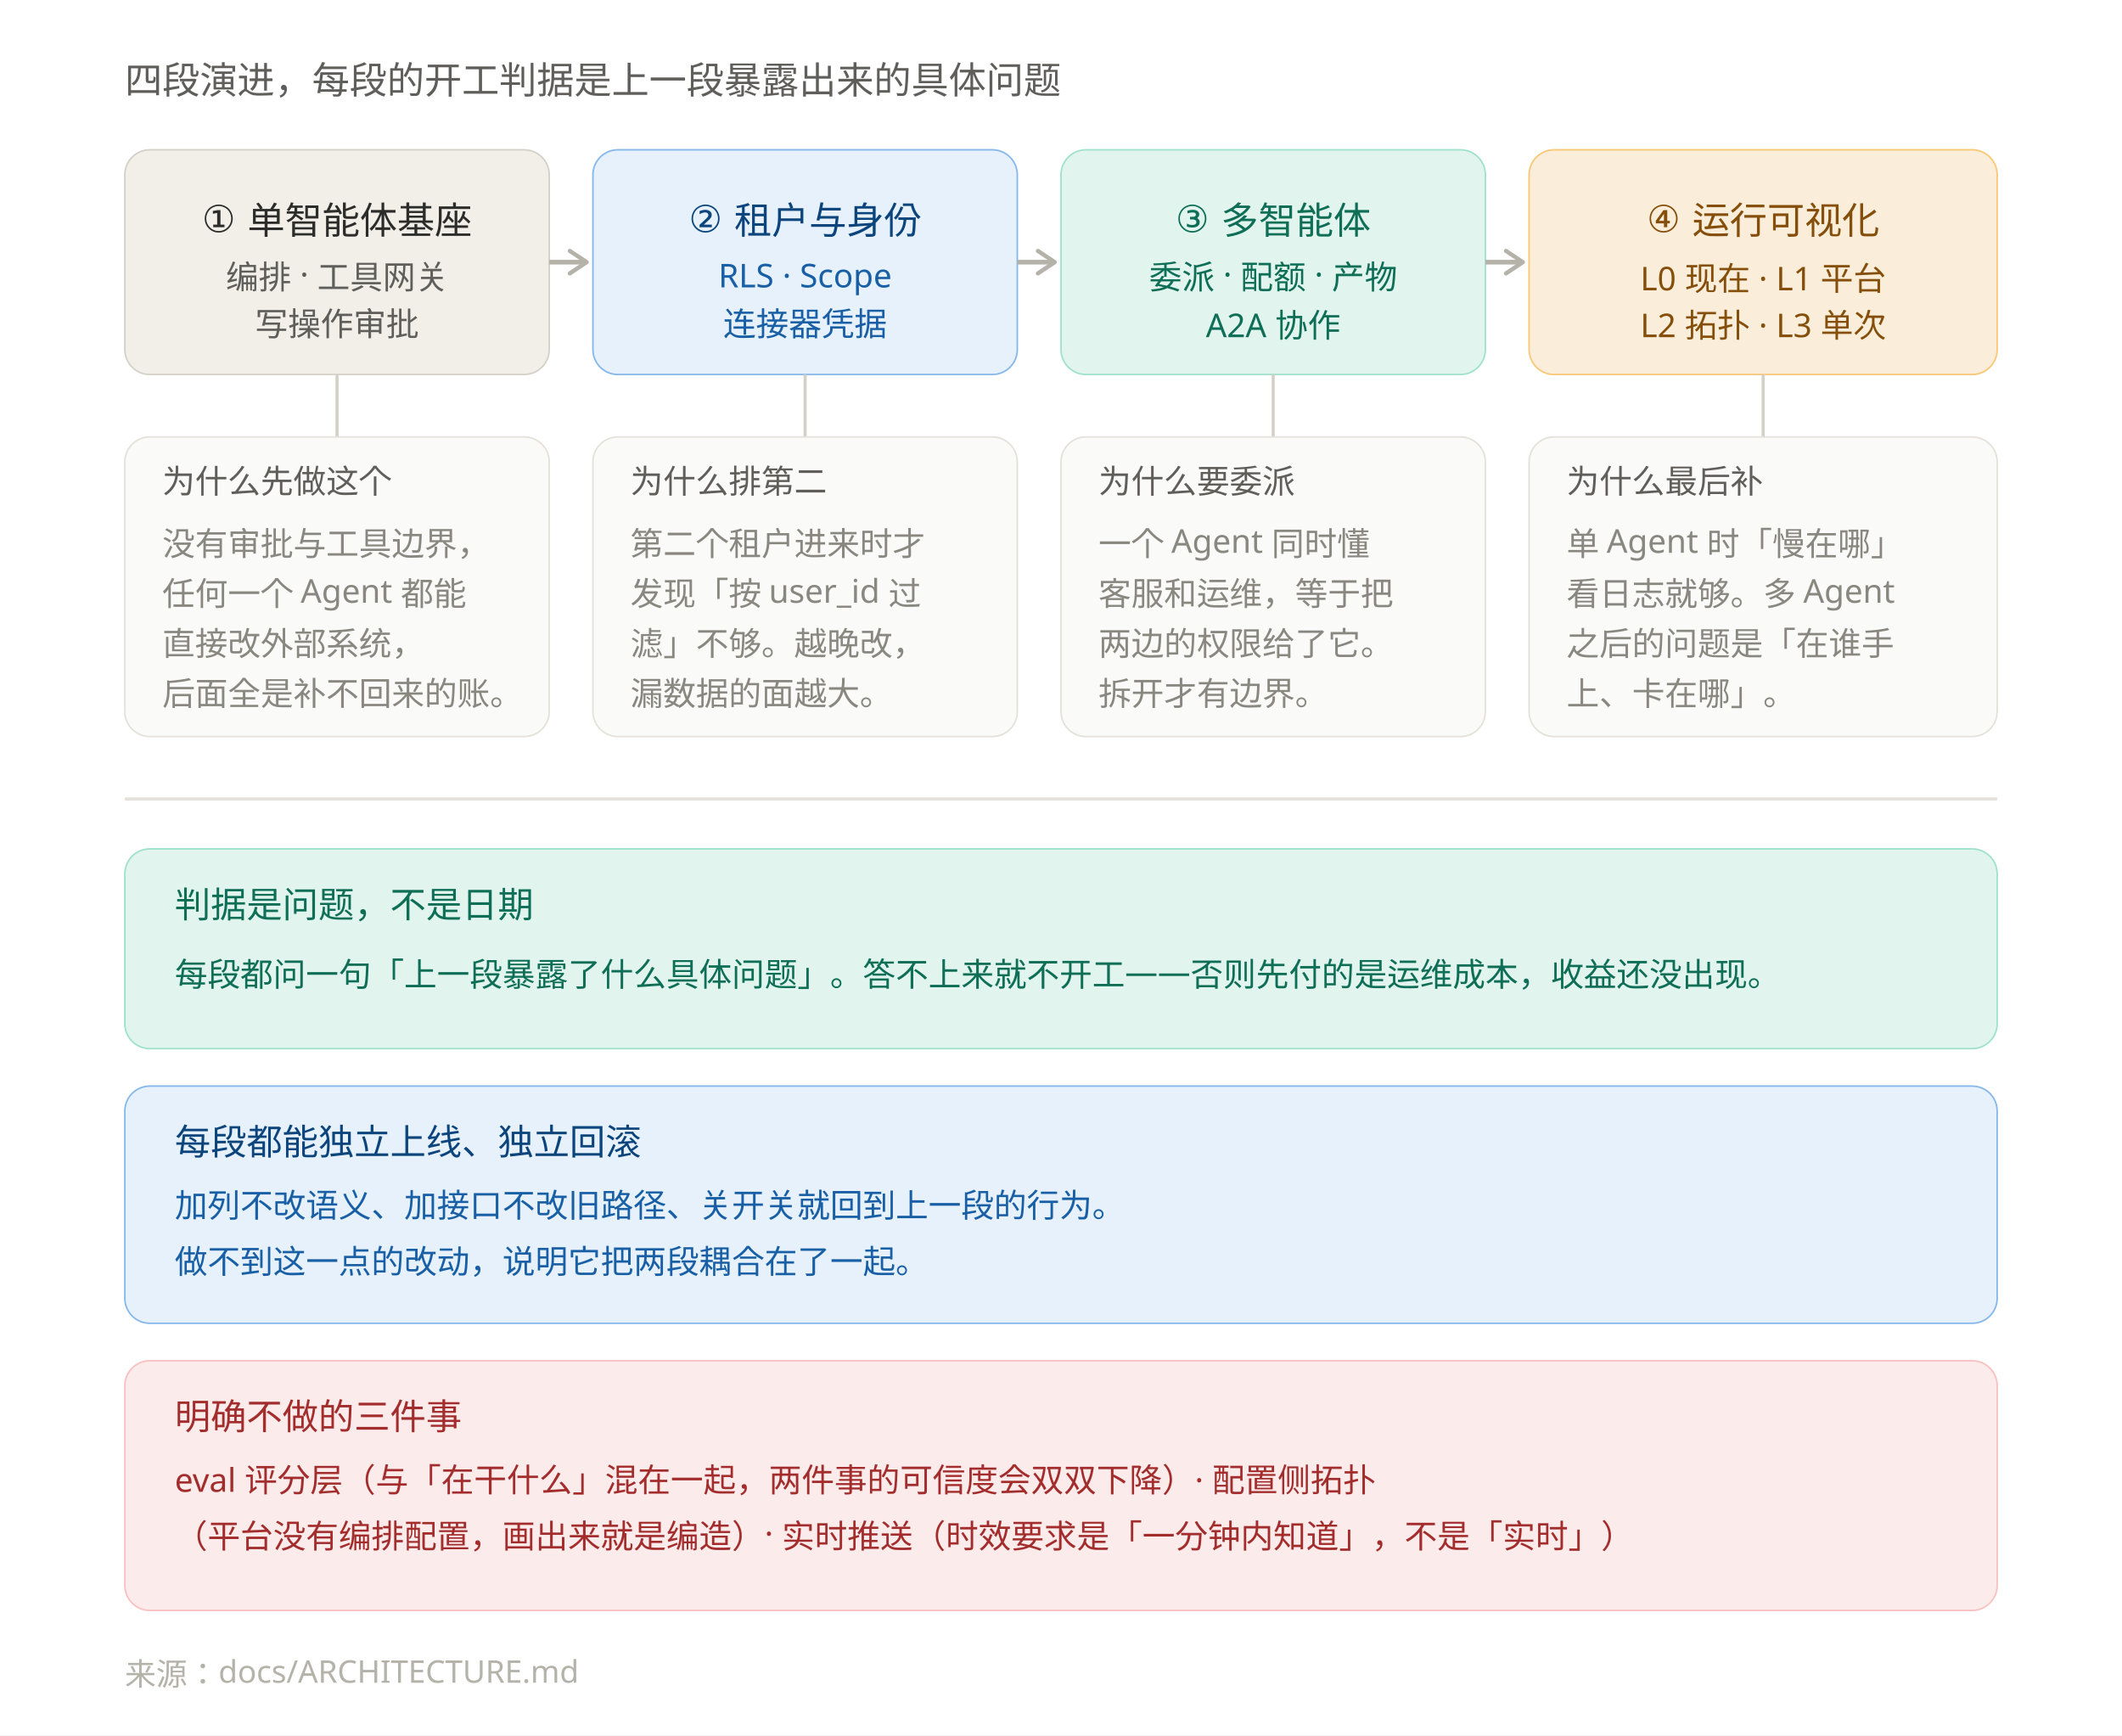
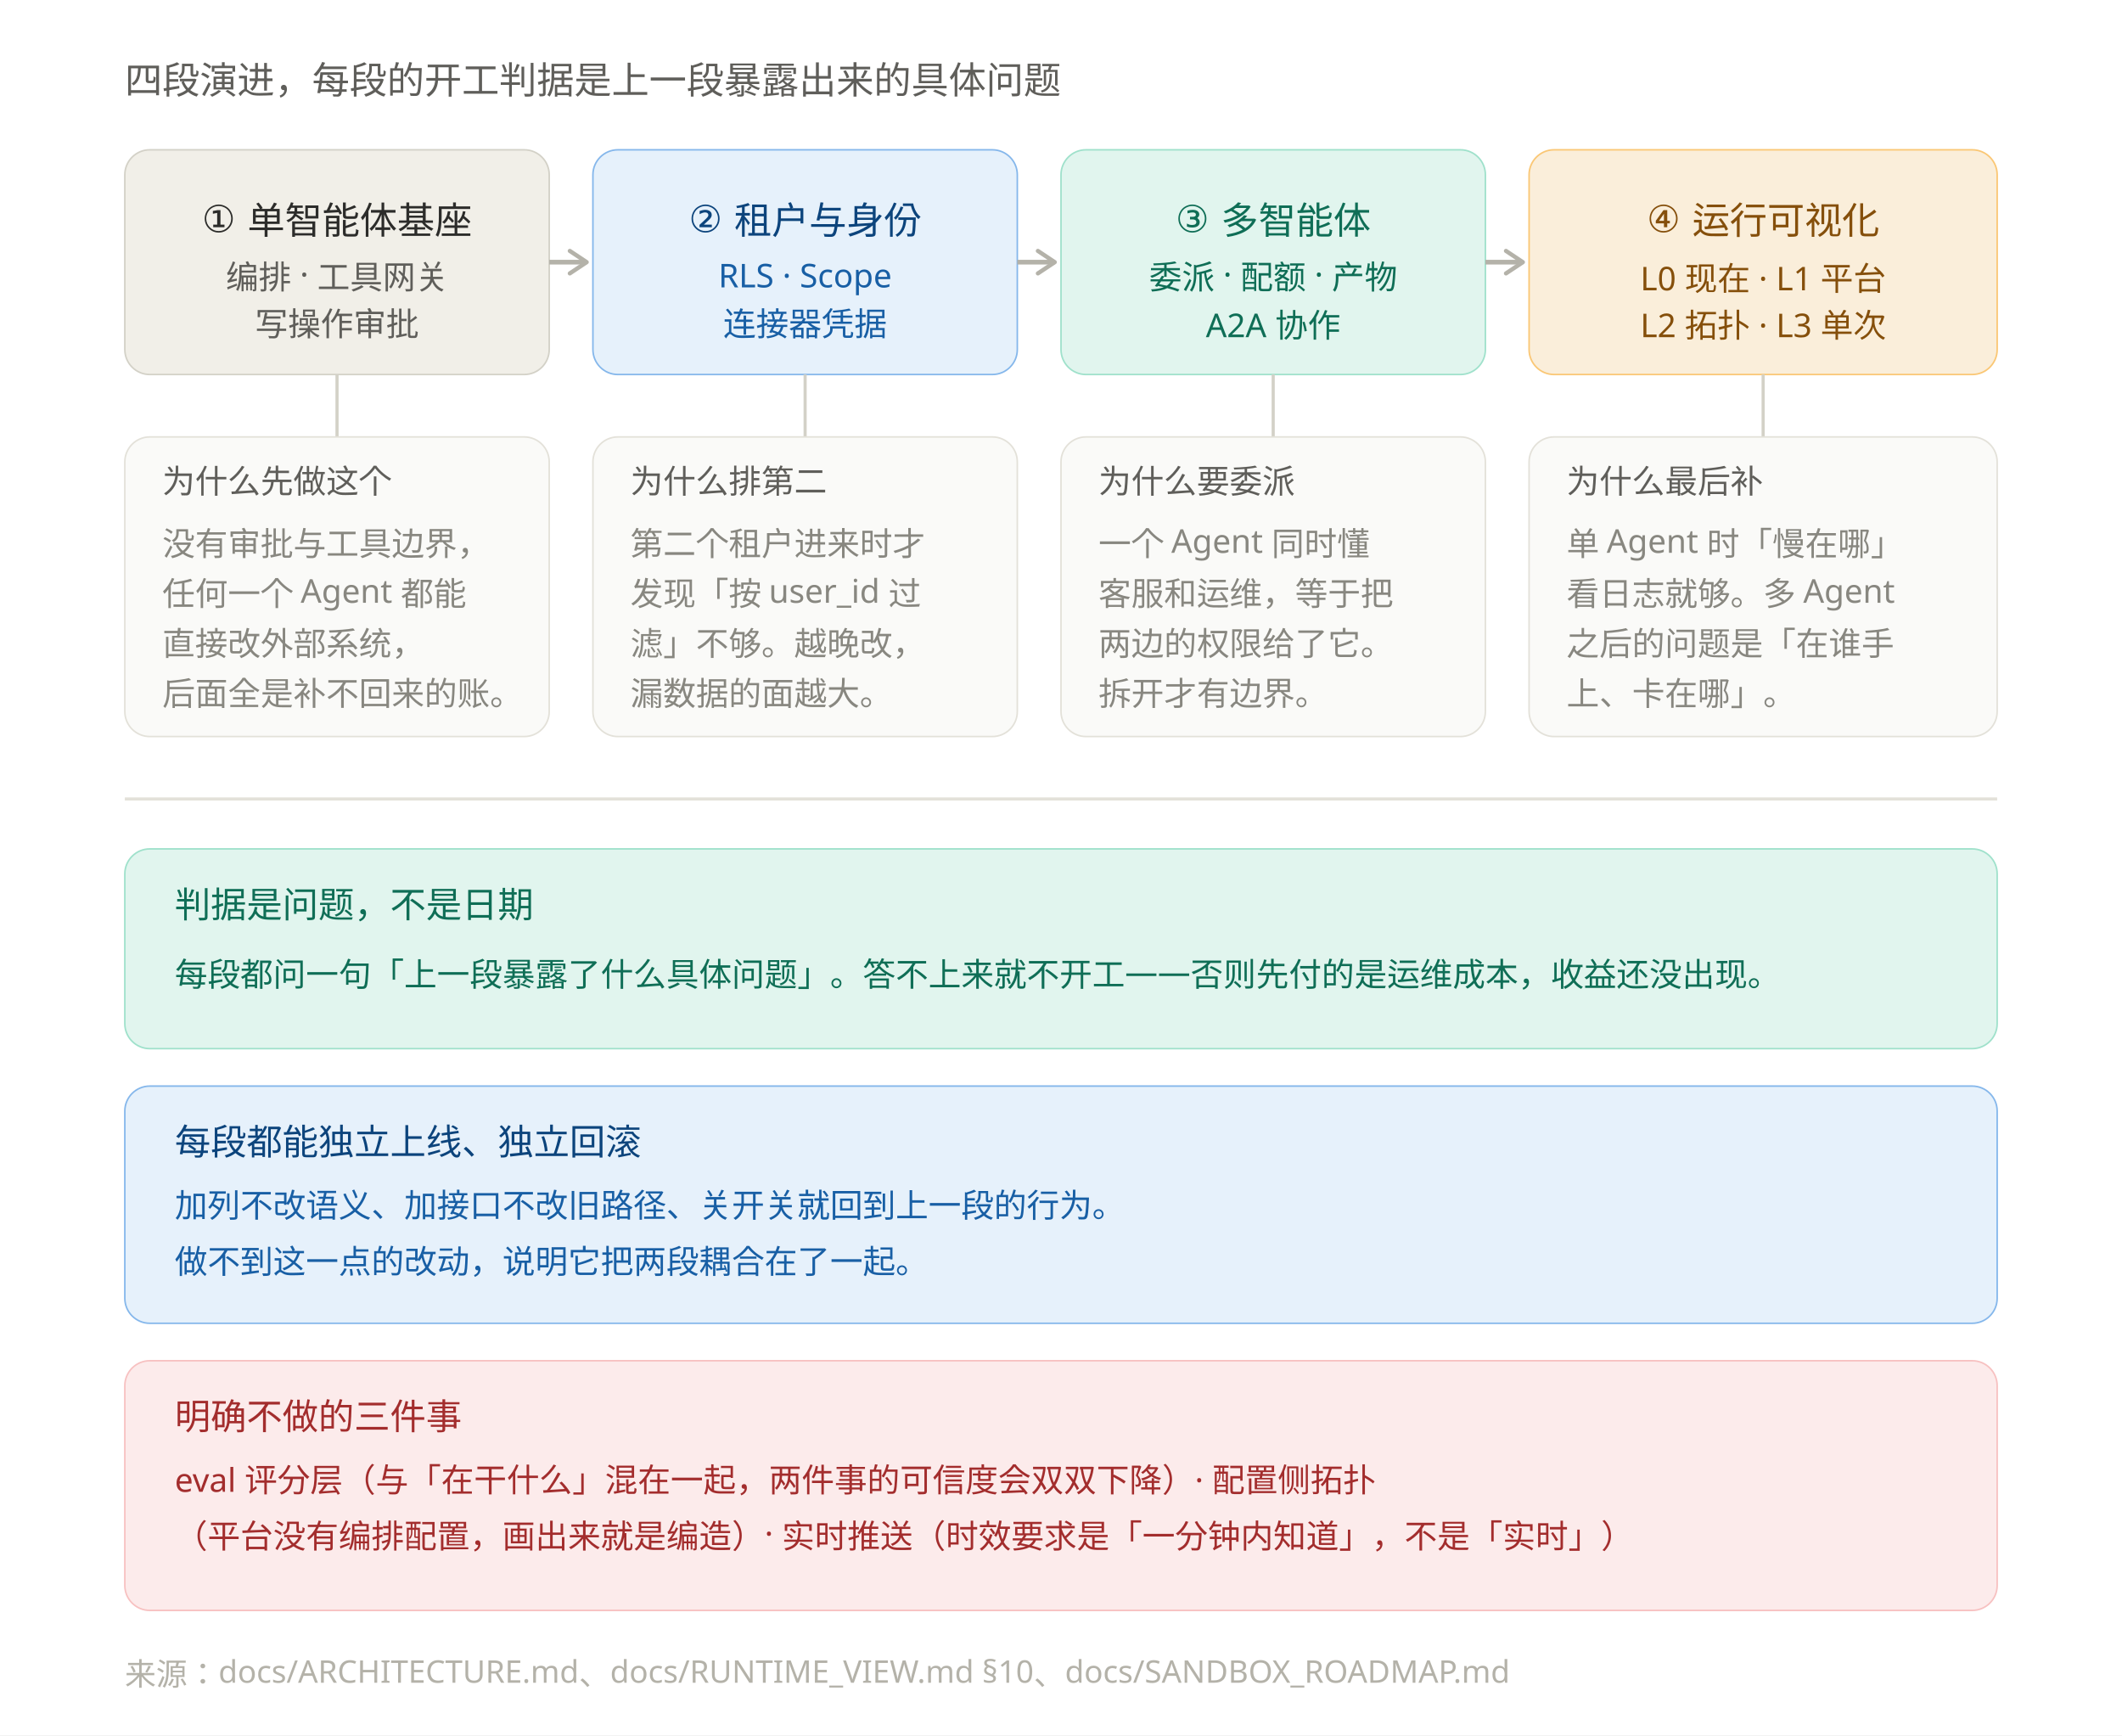
<svg xmlns="http://www.w3.org/2000/svg" viewBox="0 0 680 556" width="680" height="556" role="img" font-family="'PingFang SC','Microsoft YaHei',system-ui,sans-serif">
  <defs>
    <marker id="arrow" viewBox="0 0 10 10" refX="8" refY="5" markerWidth="6" markerHeight="6" orient="auto-start-reverse">
      <path d="M2 1L8 5L2 9" fill="none" stroke="context-stroke" stroke-width="1.5" stroke-linecap="round" stroke-linejoin="round" />
    </marker>
  </defs>
  <rect width="680" height="556" fill="#FFFFFF" />
  <text x="40" y="30" font-size="12" fill="#5F5E5A">四段演进，每段的开工判据是上一段暴露出来的具体问题</text>
  <rect x="40" y="48" width="136" height="72" rx="8" fill="#F1EFE8" stroke="#D3D1C7" stroke-width="0.5" />
  <text x="108" y="68" text-anchor="middle" dominant-baseline="central" font-size="12" fill="#2C2C2A">① 单智能体基座</text>
  <text x="108" y="88" text-anchor="middle" dominant-baseline="central" font-size="10.5" fill="#5F5E5A">编排 · 工具网关</text>
  <text x="108" y="103" text-anchor="middle" dominant-baseline="central" font-size="10.5" fill="#5F5E5A">写操作审批</text>
  <path d="M176 84 H188" fill="none" stroke="#B4B2A9" stroke-width="1.5" marker-end="url(#arrow)" />
  <rect x="190" y="48" width="136" height="72" rx="8" fill="#E6F1FB" stroke="#85B7EB" stroke-width="0.5" />
  <text x="258" y="68" text-anchor="middle" dominant-baseline="central" font-size="12" fill="#0C447C">② 租户与身份</text>
  <text x="258" y="88" text-anchor="middle" dominant-baseline="central" font-size="10.5" fill="#185FA5">RLS · Scope</text>
  <text x="258" y="103" text-anchor="middle" dominant-baseline="central" font-size="10.5" fill="#185FA5">连接器凭据</text>
  <path d="M326 84 H338" fill="none" stroke="#B4B2A9" stroke-width="1.5" marker-end="url(#arrow)" />
  <rect x="340" y="48" width="136" height="72" rx="8" fill="#E1F5EE" stroke="#9FE1CB" stroke-width="0.5" />
  <text x="408" y="68" text-anchor="middle" dominant-baseline="central" font-size="12" fill="#0F6E56">③ 多智能体</text>
  <text x="408" y="88" text-anchor="middle" dominant-baseline="central" font-size="10.5" fill="#0F6E56">委派 · 配额 · 产物</text>
  <text x="408" y="103" text-anchor="middle" dominant-baseline="central" font-size="10.5" fill="#0F6E56">A2A 协作</text>
  <path d="M476 84 H488" fill="none" stroke="#B4B2A9" stroke-width="1.5" marker-end="url(#arrow)" />
  <rect x="490" y="48" width="150" height="72" rx="8" fill="#FAEEDA" stroke="#FAC775" stroke-width="0.5" />
  <text x="565" y="68" text-anchor="middle" dominant-baseline="central" font-size="12" fill="#854F0B">④ 运行可视化</text>
  <text x="565" y="88" text-anchor="middle" dominant-baseline="central" font-size="10.5" fill="#854F0B">L0 现在 · L1 平台</text>
  <text x="565" y="103" text-anchor="middle" dominant-baseline="central" font-size="10.5" fill="#854F0B">L2 拓扑 · L3 单次</text>
  <path d="M108 120 V140" fill="none" stroke="#D3D1C7" stroke-width="1" />
  <path d="M258 120 V140" fill="none" stroke="#D3D1C7" stroke-width="1" />
  <path d="M408 120 V140" fill="none" stroke="#D3D1C7" stroke-width="1" />
  <path d="M565 120 V140" fill="none" stroke="#D3D1C7" stroke-width="1" />
  <rect x="40" y="140" width="136" height="96" rx="8" fill="#FAFAF8" stroke="#E3E1D9" stroke-width="0.5" />
  <text x="52" y="158" font-size="10.5" fill="#5F5E5A">为什么先做这个</text>
  <text x="52" y="178" font-size="10.5" fill="#888780">没有审批与工具边界，</text>
  <text x="52" y="194" font-size="10.5" fill="#888780">任何一个 Agent 都能</text>
  <text x="52" y="210" font-size="10.5" fill="#888780">直接改外部系统，</text>
  <text x="52" y="226" font-size="10.5" fill="#888780">后面全是补不回来的账。</text>
  <rect x="190" y="140" width="136" height="96" rx="8" fill="#FAFAF8" stroke="#E3E1D9" stroke-width="0.5" />
  <text x="202" y="158" font-size="10.5" fill="#5F5E5A">为什么排第二</text>
  <text x="202" y="178" font-size="10.5" fill="#888780">第二个租户进来时才</text>
  <text x="202" y="194" font-size="10.5" fill="#888780">发现「按 user_id 过</text>
  <text x="202" y="210" font-size="10.5" fill="#888780">滤」不够。越晚改，</text>
  <text x="202" y="226" font-size="10.5" fill="#888780">漏数据的面越大。</text>
  <rect x="340" y="140" width="136" height="96" rx="8" fill="#FAFAF8" stroke="#E3E1D9" stroke-width="0.5" />
  <text x="352" y="158" font-size="10.5" fill="#5F5E5A">为什么要委派</text>
  <text x="352" y="178" font-size="10.5" fill="#888780">一个 Agent 同时懂</text>
  <text x="352" y="194" font-size="10.5" fill="#888780">客服和运维，等于把</text>
  <text x="352" y="210" font-size="10.5" fill="#888780">两边的权限给了它。</text>
  <text x="352" y="226" font-size="10.5" fill="#888780">拆开才有边界。</text>
  <rect x="490" y="140" width="150" height="96" rx="8" fill="#FAFAF8" stroke="#E3E1D9" stroke-width="0.5" />
  <text x="502" y="158" font-size="10.5" fill="#5F5E5A">为什么最后补</text>
  <text x="502" y="178" font-size="10.5" fill="#888780">单 Agent 时「慢在哪」</text>
  <text x="502" y="194" font-size="10.5" fill="#888780">看日志就够。多 Agent</text>
  <text x="502" y="210" font-size="10.5" fill="#888780">之后的问题是「在谁手</text>
  <text x="502" y="226" font-size="10.5" fill="#888780">上、卡在哪」。</text>
  <path d="M40 256 H640" fill="none" stroke="#E3E1D9" stroke-width="1" />
  <rect x="40" y="272" width="600" height="64" rx="8" fill="#E1F5EE" stroke="#9FE1CB" stroke-width="0.5" />
  <text x="56" y="294" font-size="11.5" fill="#0F6E56">判据是问题，不是日期</text>
  <text x="56" y="316" font-size="10.5" fill="#0F6E56">每段都问一句「上一段暴露了什么具体问题」。答不上来就不开工——否则先付的是运维成本，收益还没出现。</text>
  <rect x="40" y="348" width="600" height="76" rx="8" fill="#E6F1FB" stroke="#85B7EB" stroke-width="0.5" />
  <text x="56" y="370" font-size="11.5" fill="#0C447C">每段都能独立上线、独立回滚</text>
  <text x="56" y="390" font-size="10.5" fill="#185FA5">加列不改语义、加接口不改旧路径、关开关就回到上一段的行为。</text>
  <text x="56" y="408" font-size="10.5" fill="#185FA5">做不到这一点的改动，说明它把两段耦合在了一起。</text>
  <rect x="40" y="436" width="600" height="80" rx="8" fill="#FCEBEB" stroke="#F7C1C1" stroke-width="0.5" />
  <text x="56" y="458" font-size="11.5" fill="#A32D2D">明确不做的三件事</text>
  <text x="56" y="478" font-size="10.5" fill="#A32D2D">eval 评分层（与「在干什么」混在一起，两件事的可信度会双双下降）· 配置侧拓扑</text>
  <text x="56" y="496" font-size="10.5" fill="#A32D2D">（平台没有编排配置，画出来就是编造）· 实时推送（时效要求是「一分钟内知道」，不是「实时」）</text>
-   <text x="40" y="540" font-size="10" fill="#B4B2A9">来源：docs/ARCHITECTURE.md</text>
+   <text x="40" y="540" font-size="10" fill="#B4B2A9">来源：docs/ARCHITECTURE.md、docs/RUNTIME_VIEW.md §10、docs/SANDBOX_ROADMAP.md</text>
</svg>
